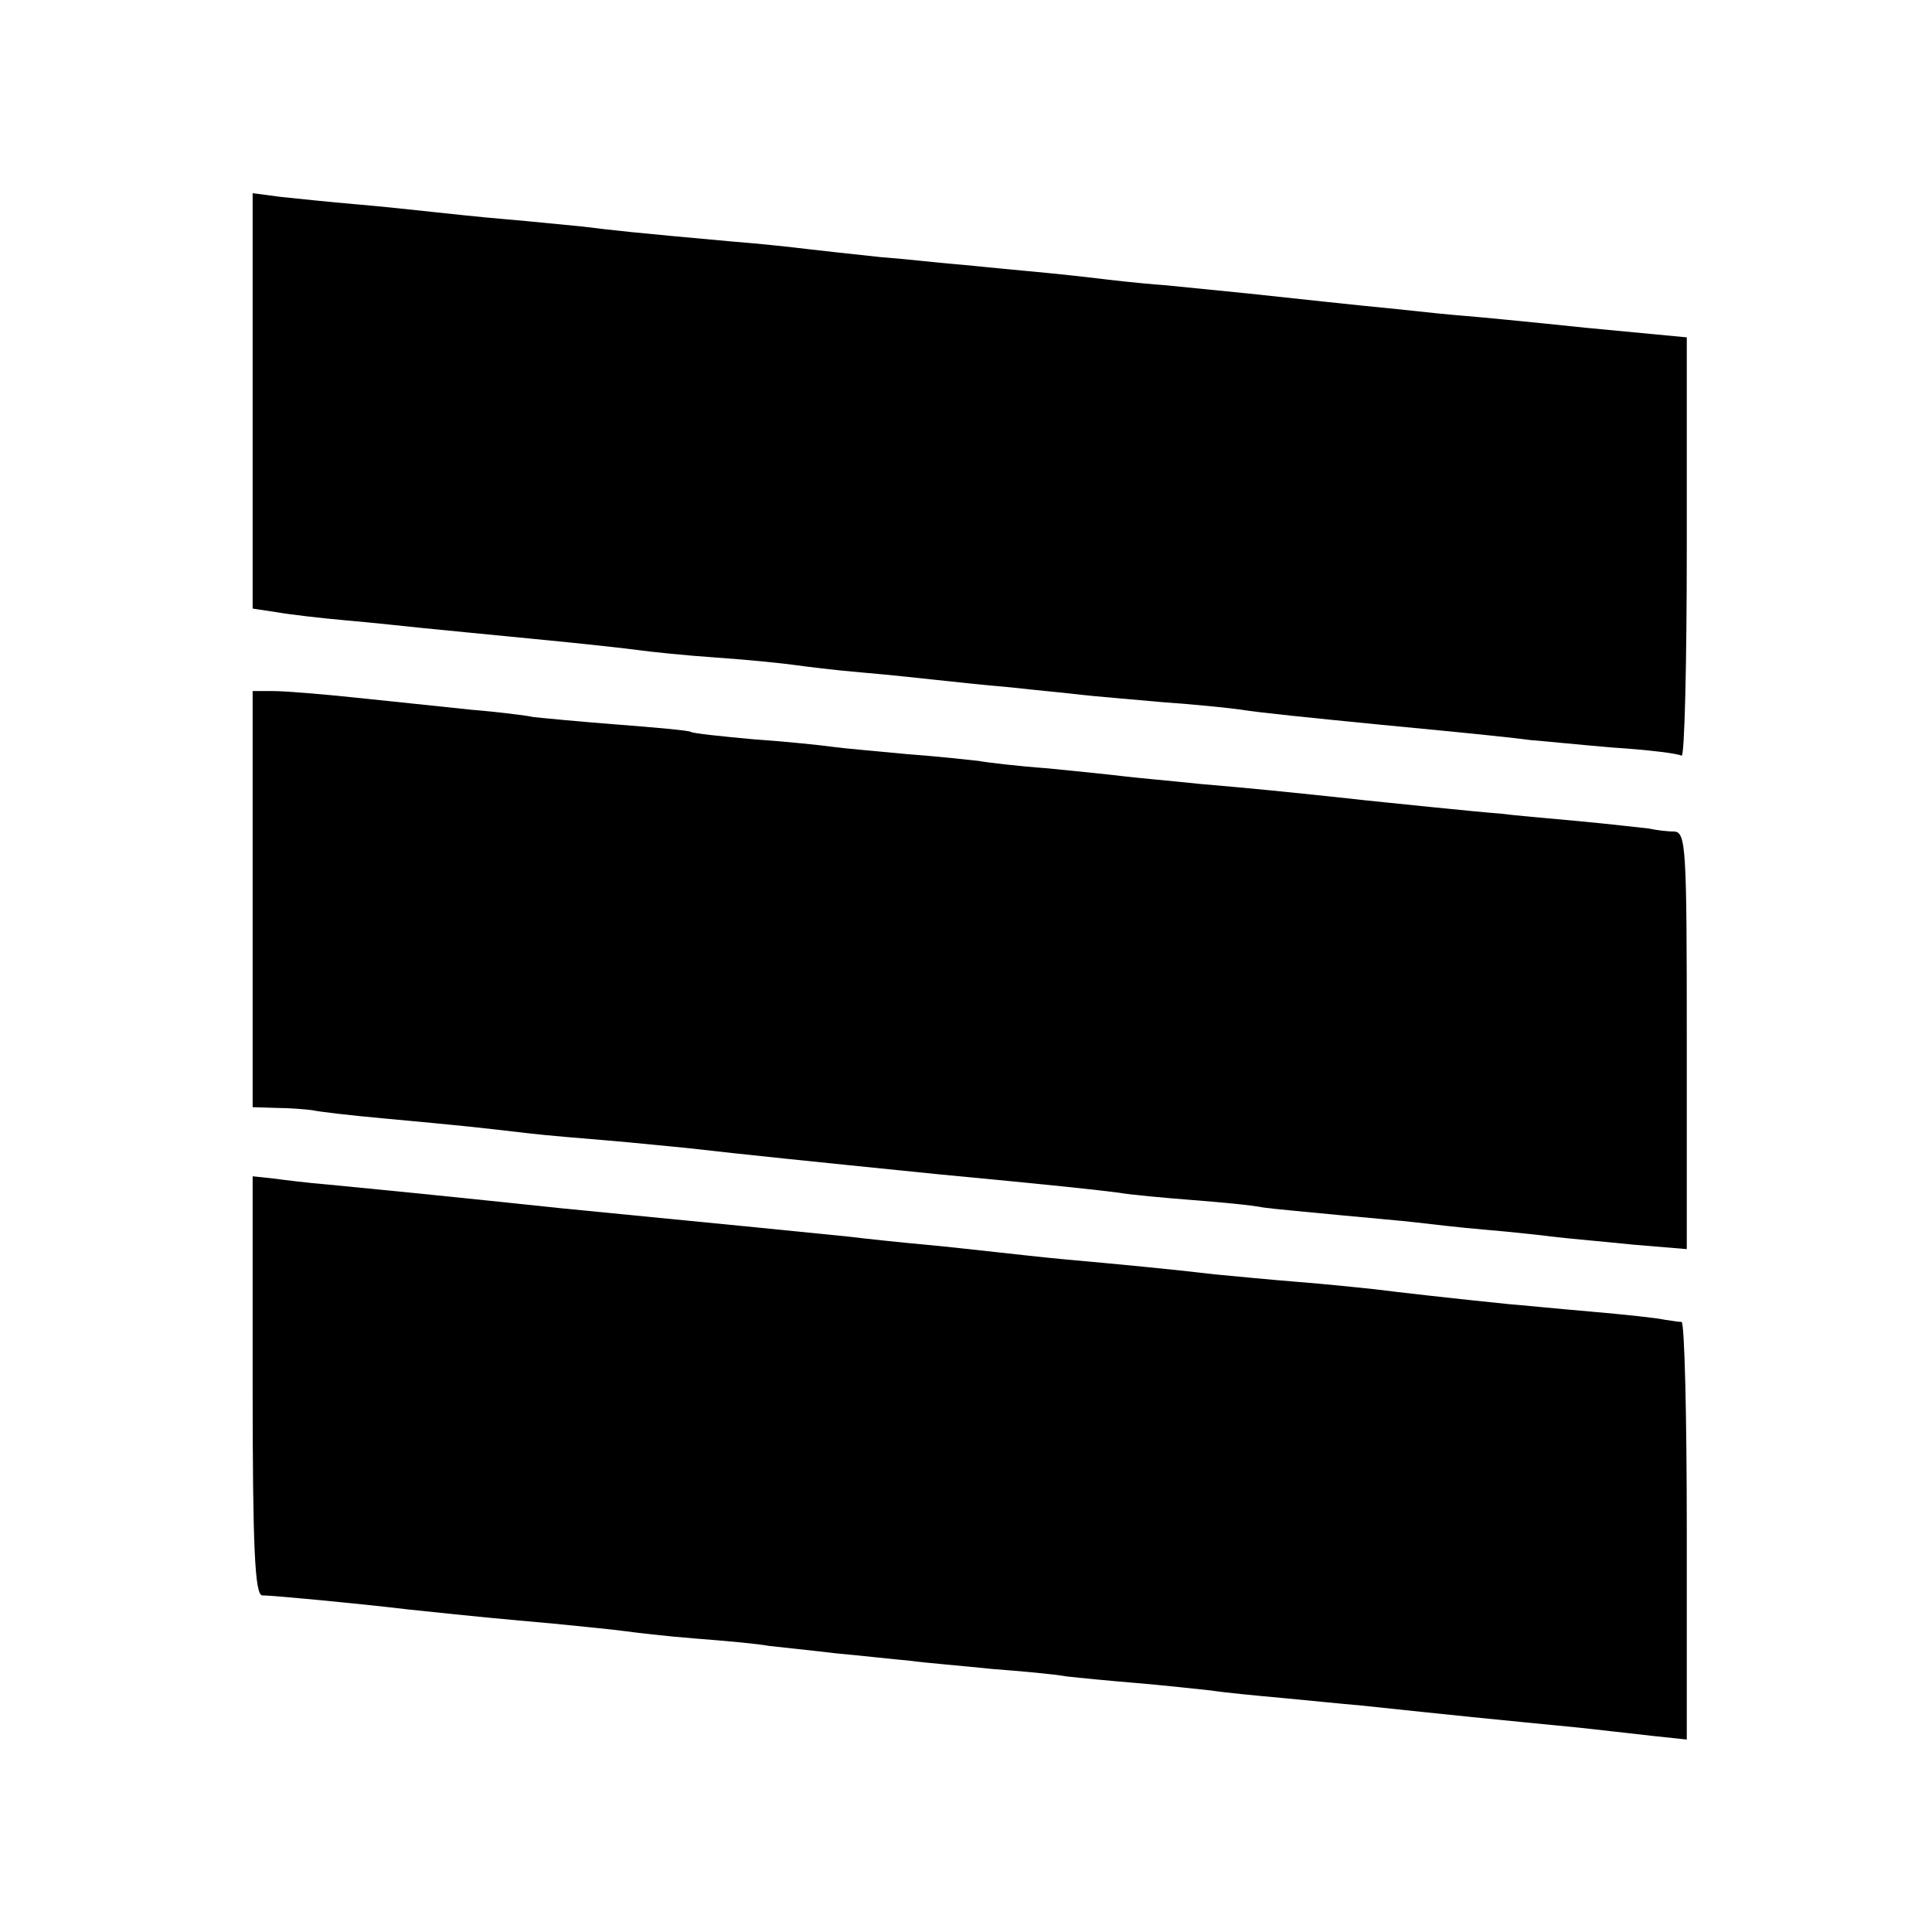
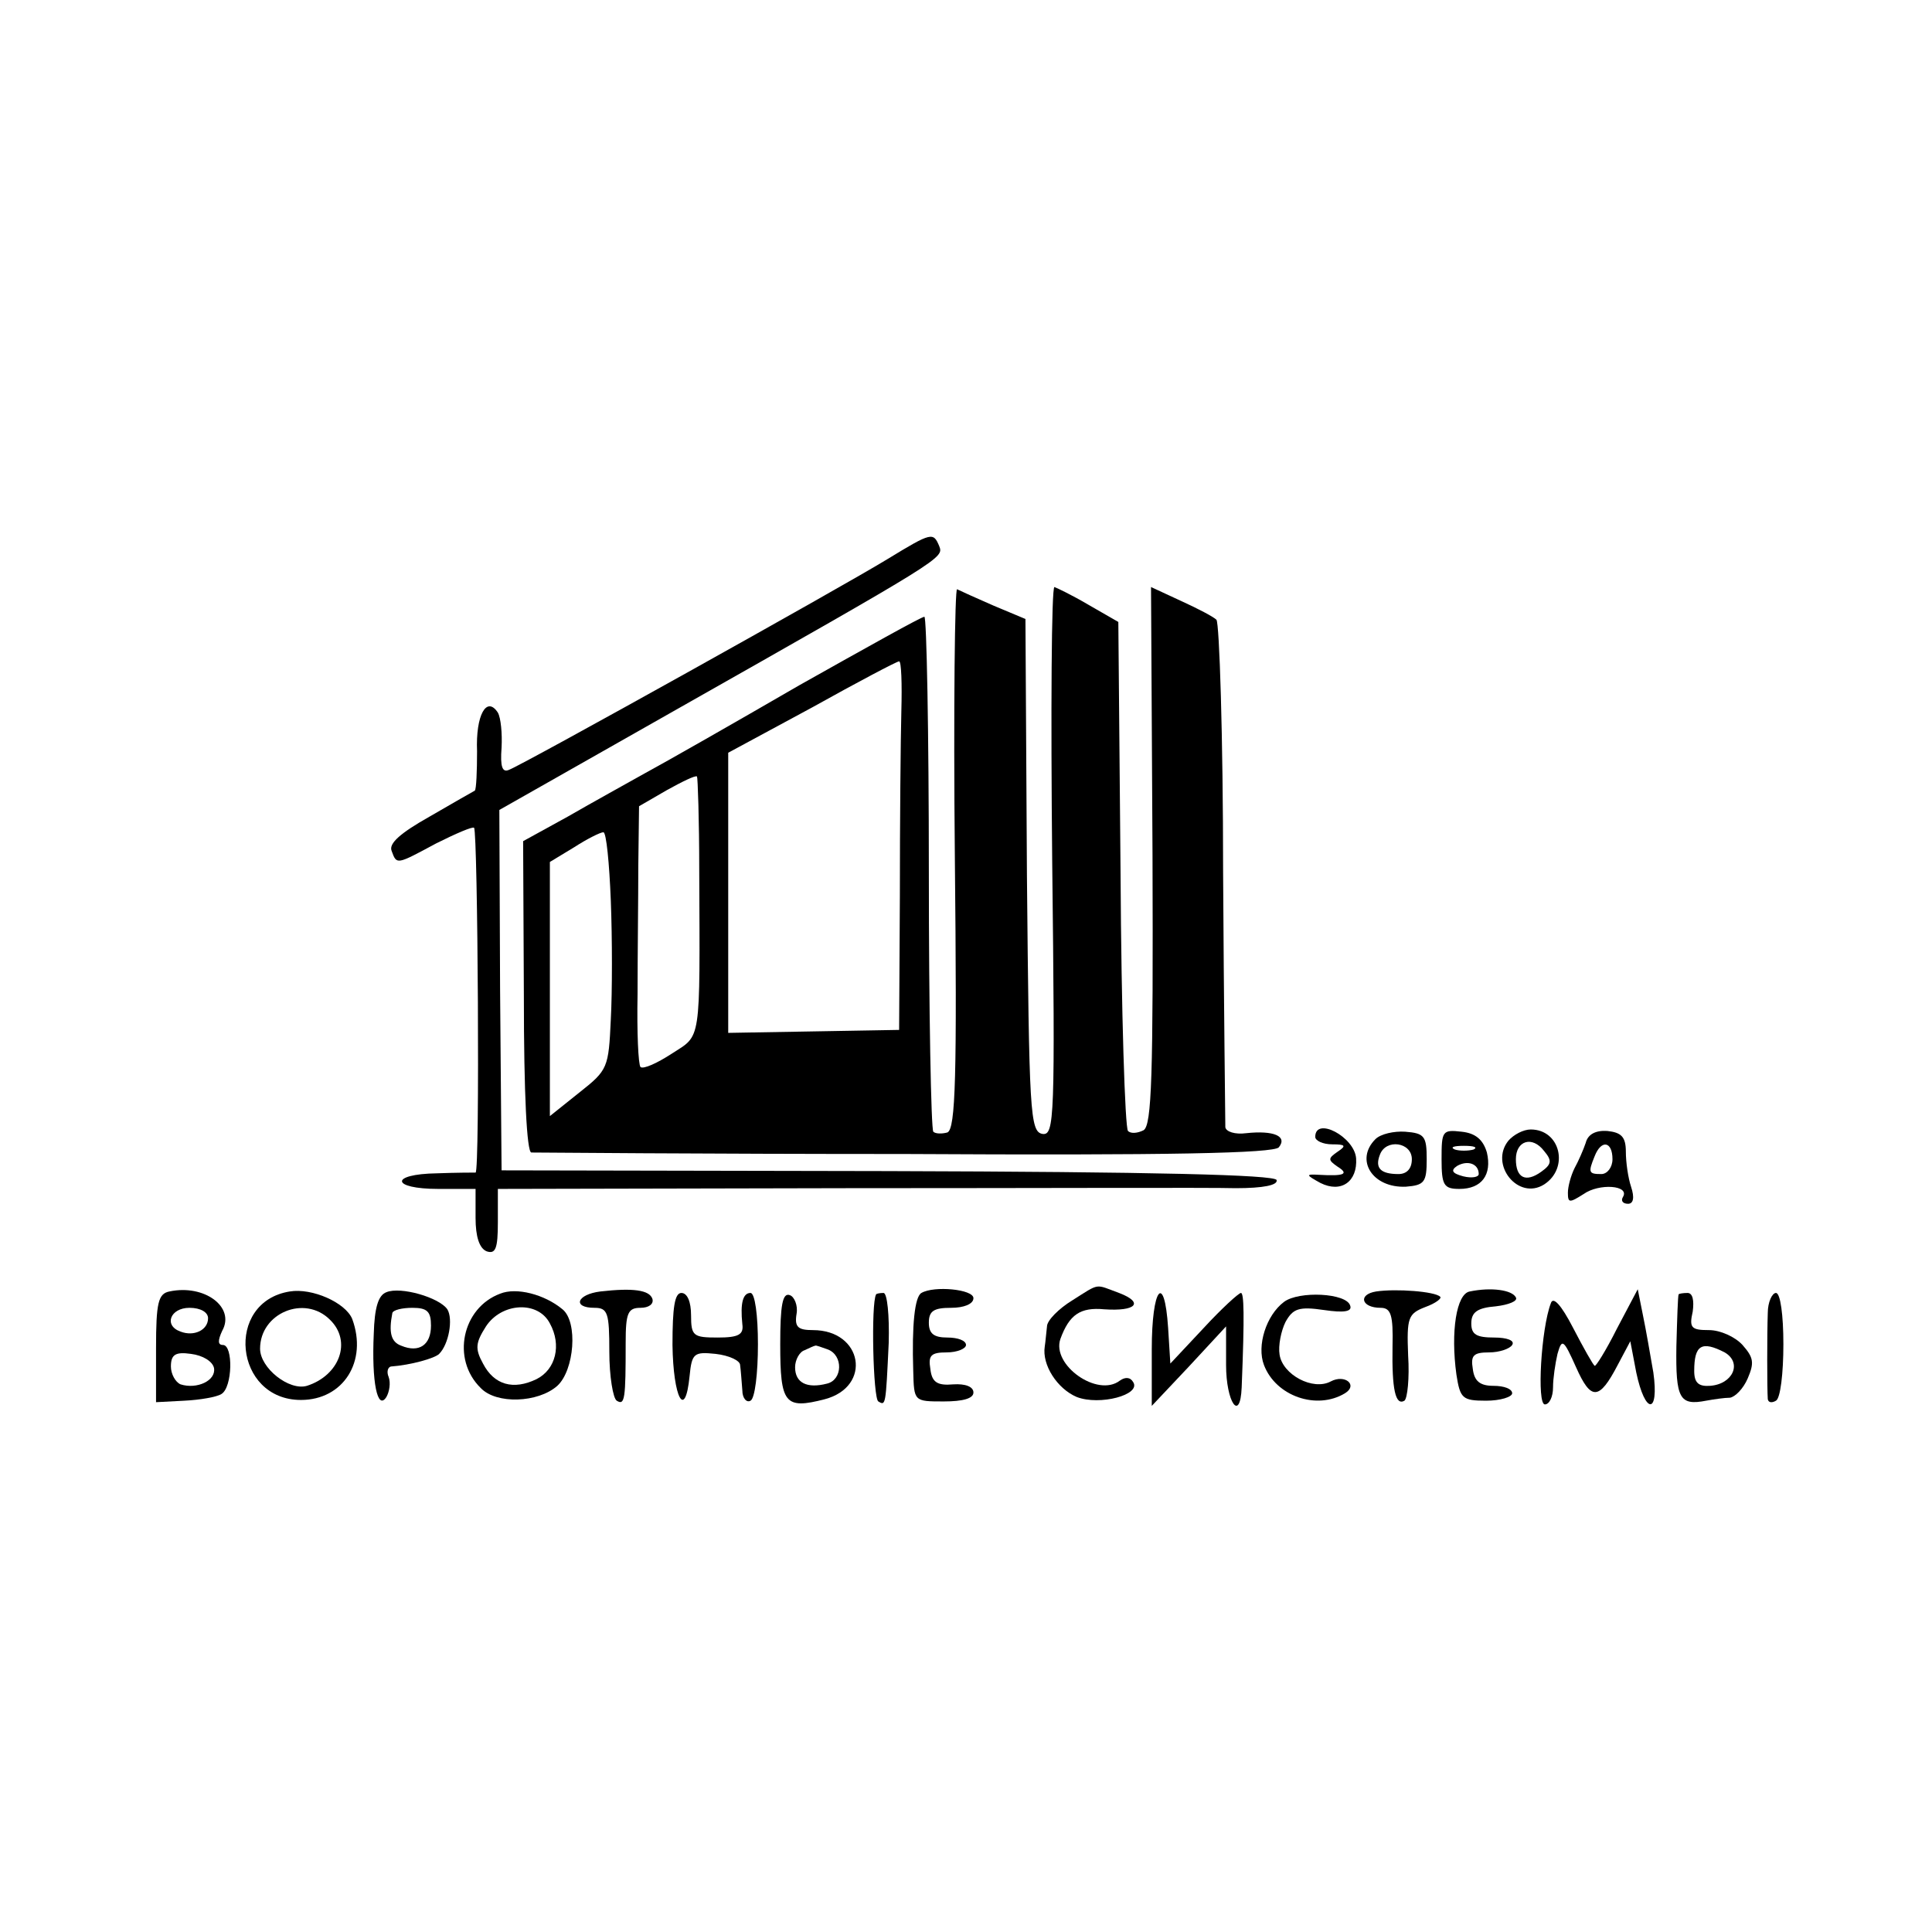
<svg xmlns="http://www.w3.org/2000/svg" version="1.0" width="260pt" height="260pt" viewBox="0 0 260 260" preserveAspectRatio="xMidYMid meet">
  <g transform="translate(0,260) scale(0.1,-0.1)" fill="#000000" stroke="none">
-     <path d="M340 2060 l0 -279 33 -5 c17 -3 60 -8 94 -11 35 -3 80 -8 100 -10 21 -2 90 -9 153 -15 63 -6 126 -13 140 -15 14 -2 61 -7 105 -10 44 -3 91 -8 105 -10 14 -2 54 -7 90 -10 36 -3 81 -8 100 -10 19 -2 64 -7 100 -10 36 -4 79 -8 95 -10 17 -2 66 -6 110 -10 44 -3 91 -8 105 -10 24 -4 94 -11 185 -20 136 -13 183 -18 205 -21 14 -1 63 -6 110 -10 47 -3 88 -8 93 -11 4 -2 7 124 7 280 l0 283 -137 13 c-76 8 -149 15 -163 16 -14 1 -54 5 -90 9 -62 6 -125 13 -200 21 -19 2 -69 7 -110 11 -41 3 -82 8 -90 9 -8 1 -51 6 -95 10 -44 4 -91 9 -105 10 -14 1 -56 6 -95 9 -38 4 -83 9 -100 11 -16 2 -61 7 -100 10 -133 12 -160 15 -200 20 -22 2 -69 7 -105 10 -36 3 -81 8 -100 10 -19 2 -64 7 -100 10 -36 3 -82 8 -102 10 l-38 5 0 -280z" />
-     <path d="M340 1390 l0 -280 33 -1 c17 0 39 -2 47 -3 8 -2 51 -7 95 -11 44 -4 96 -9 115 -11 19 -2 55 -6 80 -9 25 -3 74 -7 110 -10 36 -3 83 -8 105 -10 79 -9 157 -17 335 -35 169 -16 213 -21 245 -25 17 -3 62 -7 100 -10 39 -3 81 -7 95 -10 14 -2 59 -6 100 -10 41 -4 89 -8 105 -10 17 -2 59 -7 95 -10 36 -3 80 -8 96 -10 17 -2 63 -6 102 -10 l72 -6 0 280 c0 261 -1 281 -17 282 -10 0 -25 2 -34 4 -10 1 -52 6 -95 10 -44 4 -90 8 -104 10 -14 1 -56 5 -95 9 -38 4 -90 9 -115 12 -85 9 -125 13 -195 19 -38 4 -83 8 -100 10 -16 2 -64 7 -105 11 -41 3 -83 8 -93 10 -10 1 -53 6 -95 9 -42 4 -88 8 -102 10 -14 2 -61 7 -105 10 -44 4 -82 8 -85 10 -3 2 -48 6 -100 10 -52 4 -103 9 -112 10 -9 2 -48 7 -85 10 -37 4 -106 11 -153 16 -47 5 -97 9 -112 9 l-28 0 0 -280z" />
-     <path d="M340 735 c0 -218 3 -282 13 -282 14 0 130 -11 197 -19 95 -10 127 -13 195 -19 39 -4 81 -8 95 -10 14 -2 57 -7 95 -10 39 -3 84 -7 100 -10 17 -2 57 -6 90 -10 33 -3 78 -8 100 -10 22 -3 72 -7 110 -11 39 -3 84 -7 100 -10 17 -2 59 -6 95 -9 36 -3 81 -8 100 -10 19 -3 62 -7 95 -10 33 -3 80 -8 105 -10 122 -13 182 -19 295 -30 28 -3 71 -8 98 -11 l47 -5 0 281 c0 154 -3 280 -7 281 -5 0 -15 2 -23 3 -8 2 -53 7 -100 11 -47 4 -96 9 -110 10 -69 7 -149 16 -180 20 -19 2 -66 7 -105 10 -38 3 -88 8 -110 10 -59 7 -133 14 -200 20 -33 3 -76 8 -95 10 -19 2 -62 7 -95 10 -33 3 -80 8 -105 11 -49 5 -149 15 -385 38 -142 15 -212 22 -315 32 -25 2 -57 6 -72 8 l-28 3 0 -282z" />
+     <path d="M1195 1848 c-62 -38 -491 -277 -510 -284 -9 -4 -12 4 -10 30 1 19 -1 40 -5 47 -15 23 -30 -3 -28 -52 0 -27 -1 -51 -3 -53 -2 -1 -30 -17 -61 -35 -39 -22 -55 -36 -51 -46 7 -19 6 -19 60 10 26 13 49 23 51 21 5 -6 8 -464 2 -464 -3 0 -26 0 -52 -1 -64 -1 -62 -21 2 -21 l50 0 0 -39 c0 -25 5 -41 15 -45 12 -4 15 4 15 39 l0 45 468 1 c257 0 493 1 525 0 37 0 57 4 55 11 -3 7 -164 11 -523 12 l-520 1 -2 242 -1 243 231 131 c369 209 367 208 361 224 -8 19 -10 19 -69 -17z" />
+     <path d="M1285 1446 c3 -295 1 -365 -10 -370 -7 -2 -16 -2 -19 1 -3 4 -6 161 -6 350 0 188 -3 343 -6 343 -4 0 -79 -42 -168 -92 -88 -51 -181 -104 -207 -118 -25 -14 -72 -40 -105 -59 l-60 -33 1 -209 c0 -132 4 -209 10 -210 6 0 232 -2 503 -2 357 -2 496 1 503 9 12 15 -7 23 -44 19 -15 -2 -27 2 -28 8 0 7 -2 161 -3 344 0 182 -5 335 -9 339 -4 4 -25 15 -47 25 l-41 19 2 -361 c1 -298 -1 -363 -12 -370 -8 -4 -17 -5 -21 -1 -4 4 -9 160 -10 346 l-3 339 -40 23 c-22 13 -43 23 -46 24 -4 0 -5 -166 -3 -369 4 -347 3 -369 -13 -367 -17 3 -18 28 -21 348 l-2 345 -43 18 c-23 10 -45 20 -49 22 -3 2 -5 -160 -3 -361z m-72 197 c-1 -38 -2 -149 -2 -249 l-1 -180 -115 -2 -115 -2 0 188 0 189 113 61 c61 34 114 62 117 62 3 0 4 -30 3 -67z m-272 -214 c1 -236 3 -221 -37 -247 -20 -13 -38 -21 -42 -18 -3 3 -5 47 -4 98 0 51 1 129 1 173 l1 80 38 22 c20 11 38 20 40 18 1 -1 3 -58 3 -126z m-119 -41 c2 -51 2 -123 0 -160 -3 -65 -4 -68 -42 -98 l-40 -32 0 171 0 171 33 20 c17 11 35 20 39 20 4 0 8 -42 10 -92z" />
+     <path d="M1770 1070 c0 -5 10 -10 23 -10 18 0 19 -2 7 -10 -13 -9 -13 -11 0 -20 16 -10 9 -13 -25 -11 -18 1 -18 0 2 -11 28 -14 50 2 48 33 -2 29 -55 57 -55 29z" />
+     <path d="M1851 1067 c-28 -28 -4 -66 41 -64 25 2 28 6 28 37 0 31 -3 35 -29 37 -15 1 -33 -3 -40 -10z m49 -27 c0 -13 -7 -20 -18 -20 -24 0 -32 8 -25 26 8 22 43 17 43 -6z" />
+     <path d="M1940 1040 c0 -35 3 -40 24 -40 30 0 44 19 37 49 -5 17 -15 26 -34 28 -26 3 -27 1 -27 -37z m43 13 c-7 -2 -19 -2 -25 0 -7 3 -2 5 12 5 14 0 19 -2 13 -5z m7 -33 c0 -4 -9 -6 -21 -3 -15 4 -17 8 -8 14 14 8 29 3 29 -11z" />
+     <path d="M2030 1065 c-26 -32 13 -81 48 -59 34 22 22 74 -18 74 -10 0 -23 -7 -30 -15z m44 -42 c-21 -15 -34 -8 -34 17 0 25 22 32 38 11 11 -13 10 -18 -4 -28z" />
+     <path d="M2134 1062 c-3 -9 -10 -25 -15 -34 -5 -10 -9 -25 -9 -33 0 -14 2 -14 21 -2 21 15 63 12 53 -4 -3 -5 0 -9 7 -9 7 0 9 8 4 23 -4 12 -7 33 -7 47 0 20 -6 26 -25 28 -15 1 -26 -4 -29 -16z m36 -22 c0 -11 -7 -20 -15 -20 -17 0 -18 2 -9 24 9 23 24 20 24 -4z" />
+     <path d="M228 862 c-15 -3 -18 -15 -18 -76 l0 -73 38 2 c21 1 44 5 50 9 15 9 16 66 2 66 -7 0 -7 6 -1 19 18 32 -24 63 -71 53z m52 -36 c0 -16 -19 -25 -37 -18 -23 8 -14 32 12 32 15 0 25 -6 25 -14z m8 -67 c3 -17 -23 -29 -45 -22 -7 3 -13 14 -13 24 0 16 6 20 27 17 16 -2 29 -10 31 -19z" />
+     <path d="M390 862 c-88 -14 -75 -146 15 -146 57 0 90 52 69 109 -9 22 -54 42 -84 37z m54 -38 c30 -29 13 -75 -31 -89 -24 -7 -63 24 -63 50 0 48 60 73 94 39z" />
+     <path d="M520 861 c-11 -4 -16 -21 -17 -56 -3 -65 5 -104 17 -85 4 7 6 19 3 27 -3 7 -1 13 3 14 27 2 59 11 65 17 13 13 19 47 11 60 -11 16 -63 31 -82 23z m60 -45 c0 -26 -16 -37 -40 -27 -14 5 -17 18 -12 44 1 4 13 7 27 7 20 0 25 -5 25 -24z" />
+     <path d="M673 859 c-51 -19 -66 -88 -26 -127 21 -22 77 -20 103 3 23 21 28 86 7 103 -24 20 -62 30 -84 21z m67 -40 c16 -29 8 -62 -18 -75 -31 -15 -57 -8 -72 21 -11 20 -10 28 4 50 21 32 70 35 86 4z" />
+     <path d="M808 862 c-32 -4 -38 -22 -8 -22 18 0 20 -7 20 -59 0 -33 5 -63 10 -66 11 -7 12 3 12 78 0 40 3 47 20 47 11 0 18 5 16 12 -4 12 -26 15 -70 10z" />
+     <path d="M1240 860 c-9 -5 -13 -43 -11 -105 1 -41 1 -41 41 -41 26 0 40 4 40 12 0 8 -11 12 -27 11 -22 -2 -29 3 -31 21 -3 18 1 22 22 22 14 0 26 5 26 10 0 6 -11 10 -25 10 -18 0 -25 5 -25 20 0 16 7 20 30 20 17 0 30 5 30 13 0 12 -53 17 -70 7z" />
+     <path d="M1443 850 c-18 -11 -34 -27 -34 -35 -1 -8 -2 -21 -3 -27 -4 -25 17 -57 43 -68 31 -12 87 3 76 20 -4 7 -11 7 -18 2 -30 -23 -92 21 -80 56 12 33 27 43 59 40 43 -3 54 9 20 22 -33 12 -25 14 -63 -10z" />
+     <path d="M1852 862 c-25 -4 -20 -22 6 -22 14 0 17 -10 16 -52 -1 -58 4 -80 16 -73 4 3 7 30 5 61 -2 51 0 56 23 65 14 5 23 12 20 14 -7 7 -59 11 -86 7z" />
+     <path d="M1978 862 c-18 -3 -26 -54 -18 -112 5 -32 8 -35 40 -35 19 0 35 5 35 10 0 6 -11 10 -25 10 -18 0 -26 6 -28 23 -3 18 1 22 22 22 14 0 28 5 31 10 4 6 -7 10 -24 10 -24 0 -31 4 -31 19 0 15 8 21 33 23 17 2 30 7 27 12 -5 10 -33 14 -62 8z" />
+     <path d="M905 790 c1 -71 17 -102 23 -42 3 31 6 33 35 30 18 -2 33 -9 33 -15 1 -7 2 -22 3 -34 0 -11 6 -17 11 -14 6 3 10 37 10 76 0 39 -4 69 -10 69 -10 0 -14 -13 -11 -42 2 -14 -5 -18 -33 -18 -33 0 -36 2 -36 30 0 18 -5 30 -13 30 -9 0 -12 -19 -12 -70z" />
+     <path d="M1050 791 c0 -80 6 -88 60 -74 64 17 51 93 -16 93 -20 0 -25 4 -22 22 2 11 -3 23 -9 25 -10 4 -13 -14 -13 -66z m64 -7 c21 -8 20 -41 -1 -46 -27 -7 -43 1 -43 22 0 10 6 21 13 23 6 3 13 6 14 6 1 1 8 -2 17 -5z" />
+     <path d="M1179 858 c-7 -12 -4 -140 3 -144 10 -6 10 -6 14 79 1 37 -2 67 -7 67 -5 0 -10 -1 -10 -2z" />
+     <path d="M1550 784 l0 -76 50 53 50 54 0 -52 c0 -50 19 -78 21 -30 4 99 3 127 -1 127 -3 0 -26 -21 -50 -47 l-45 -48 -3 48 c-5 76 -22 54 -22 -29z" />
+     <path d="M1728 848 c-24 -18 -37 -59 -27 -85 16 -42 71 -61 109 -38 18 11 0 26 -19 16 -24 -13 -65 9 -69 36 -2 12 2 32 8 44 10 18 18 21 52 16 27 -4 38 -2 35 6 -5 17 -69 20 -89 5z" />
+     <path d="M2087 846 c-13 -34 -19 -136 -8 -136 6 0 11 10 11 23 0 12 3 32 6 45 6 21 8 20 25 -18 20 -45 31 -45 56 3 l17 32 8 -42 c12 -57 31 -57 23 0 -4 23 -10 58 -14 77 l-7 35 -28 -53 c-15 -30 -29 -52 -30 -50 -2 1 -15 24 -29 51 -16 31 -27 43 -30 33z" />
+     <path d="M2259 858 c-1 -2 -2 -33 -3 -70 -1 -70 4 -80 40 -73 11 2 25 4 32 4 7 1 18 12 24 26 9 21 8 28 -7 45 -10 11 -30 20 -45 20 -24 0 -27 3 -22 25 2 15 0 25 -7 25 -6 0 -12 -1 -12 -2z m62 -78 c24 -14 11 -43 -20 -45 -15 -1 -21 4 -21 20 0 35 10 41 41 25z" />
+     <path d="M2379 833 c-1 -28 -1 -101 0 -116 1 -5 6 -5 11 -2 6 3 10 37 10 76 0 39 -4 69 -10 69 -5 0 -11 -12 -11 -27z" />
  </g>
</svg>
